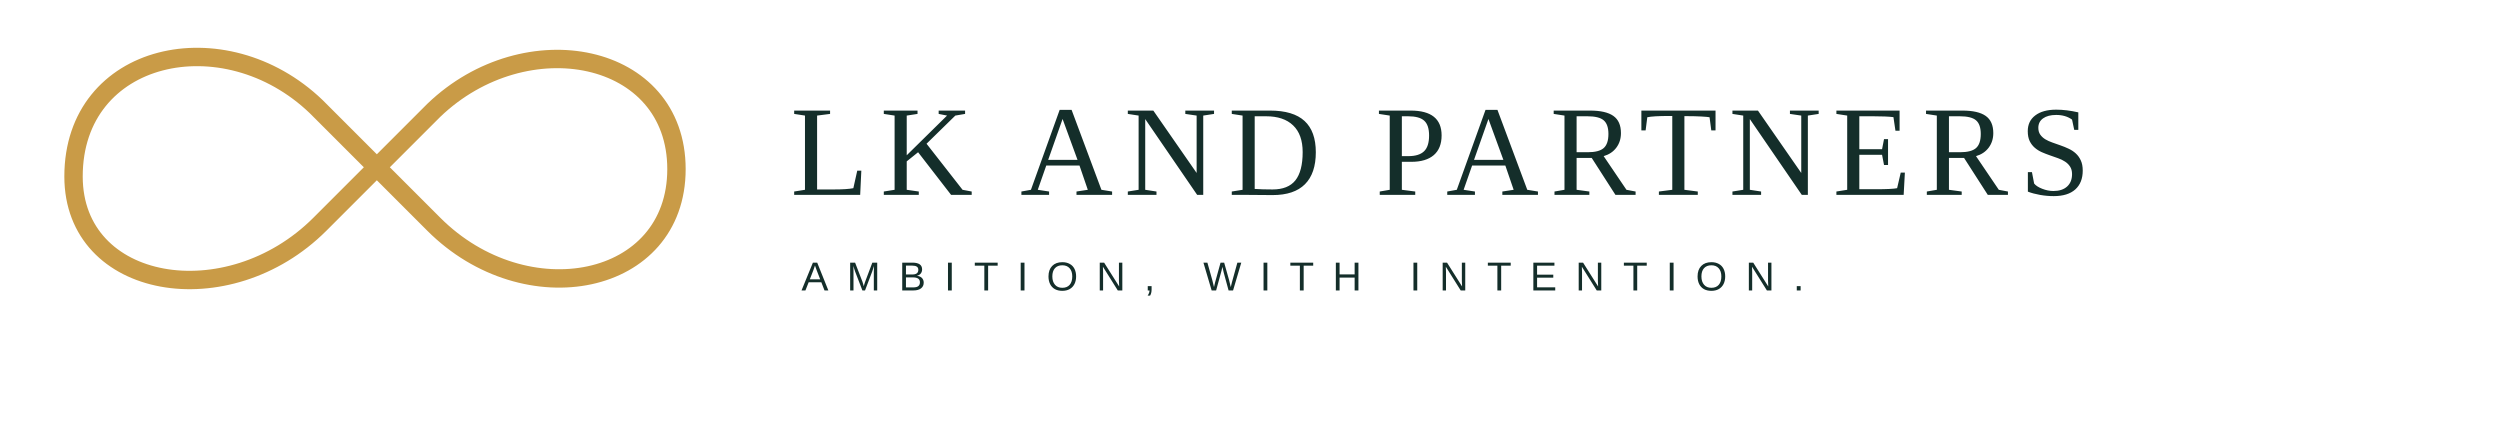
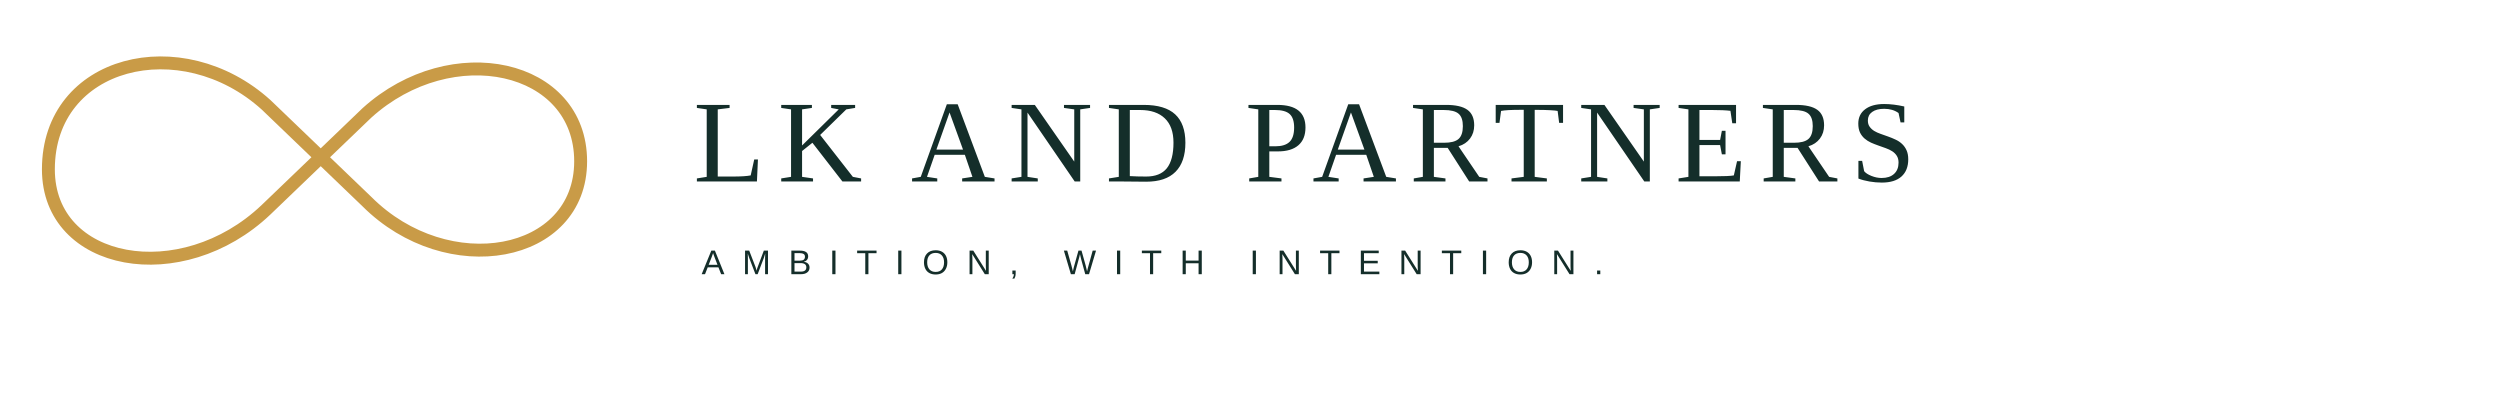
- <svg xmlns="http://www.w3.org/2000/svg" viewBox="0 0 680 115" role="img" aria-labelledby="title desc">
-   <g fill="none" stroke="#c99b47" stroke-width="5" stroke-linecap="round" stroke-linejoin="round">
-     <path d="M20 48 C20 14 61 5 86 29 L118 61 C143 86 184 78 184 46 C184 14 143 6 118 30 L87 61 C62 86 20 79 20 48 Z" />
+ <svg xmlns="http://www.w3.org/2000/svg" viewBox="0 0 620 100" role="img" aria-label="LK and Partners — Ambition, with intention.">
+   <g fill="none" stroke="#c99b47" stroke-width="3.2" stroke-linecap="round" stroke-linejoin="round">
+     <path d="M12 42 C12 15 45 7 66 26 L91 50 C111 70 144 64 144 40 C144 16 112 9 91 28 L66 52 C45 72 12 66 12 42 Z" />
  </g>
-   <text x="215" y="53" font-family="Georgia, 'Times New Roman', serif" font-size="35" letter-spacing="3" fill="#142e2a">LK AND PARTNERS</text>
-   <text x="218" y="79" font-family="Arial, sans-serif" font-size="11" letter-spacing="5" fill="#142e2a">AMBITION, WITH INTENTION.</text>
+   <text x="172" y="45" font-family="Georgia, 'Times New Roman', serif" font-size="29" letter-spacing="3.2" fill="#142e2a">LK AND PARTNERS</text>
+   <text x="174" y="68" font-family="Arial, sans-serif" font-size="8.5" letter-spacing="4.4" fill="#142e2a">AMBITION, WITH INTENTION.</text>
</svg>
